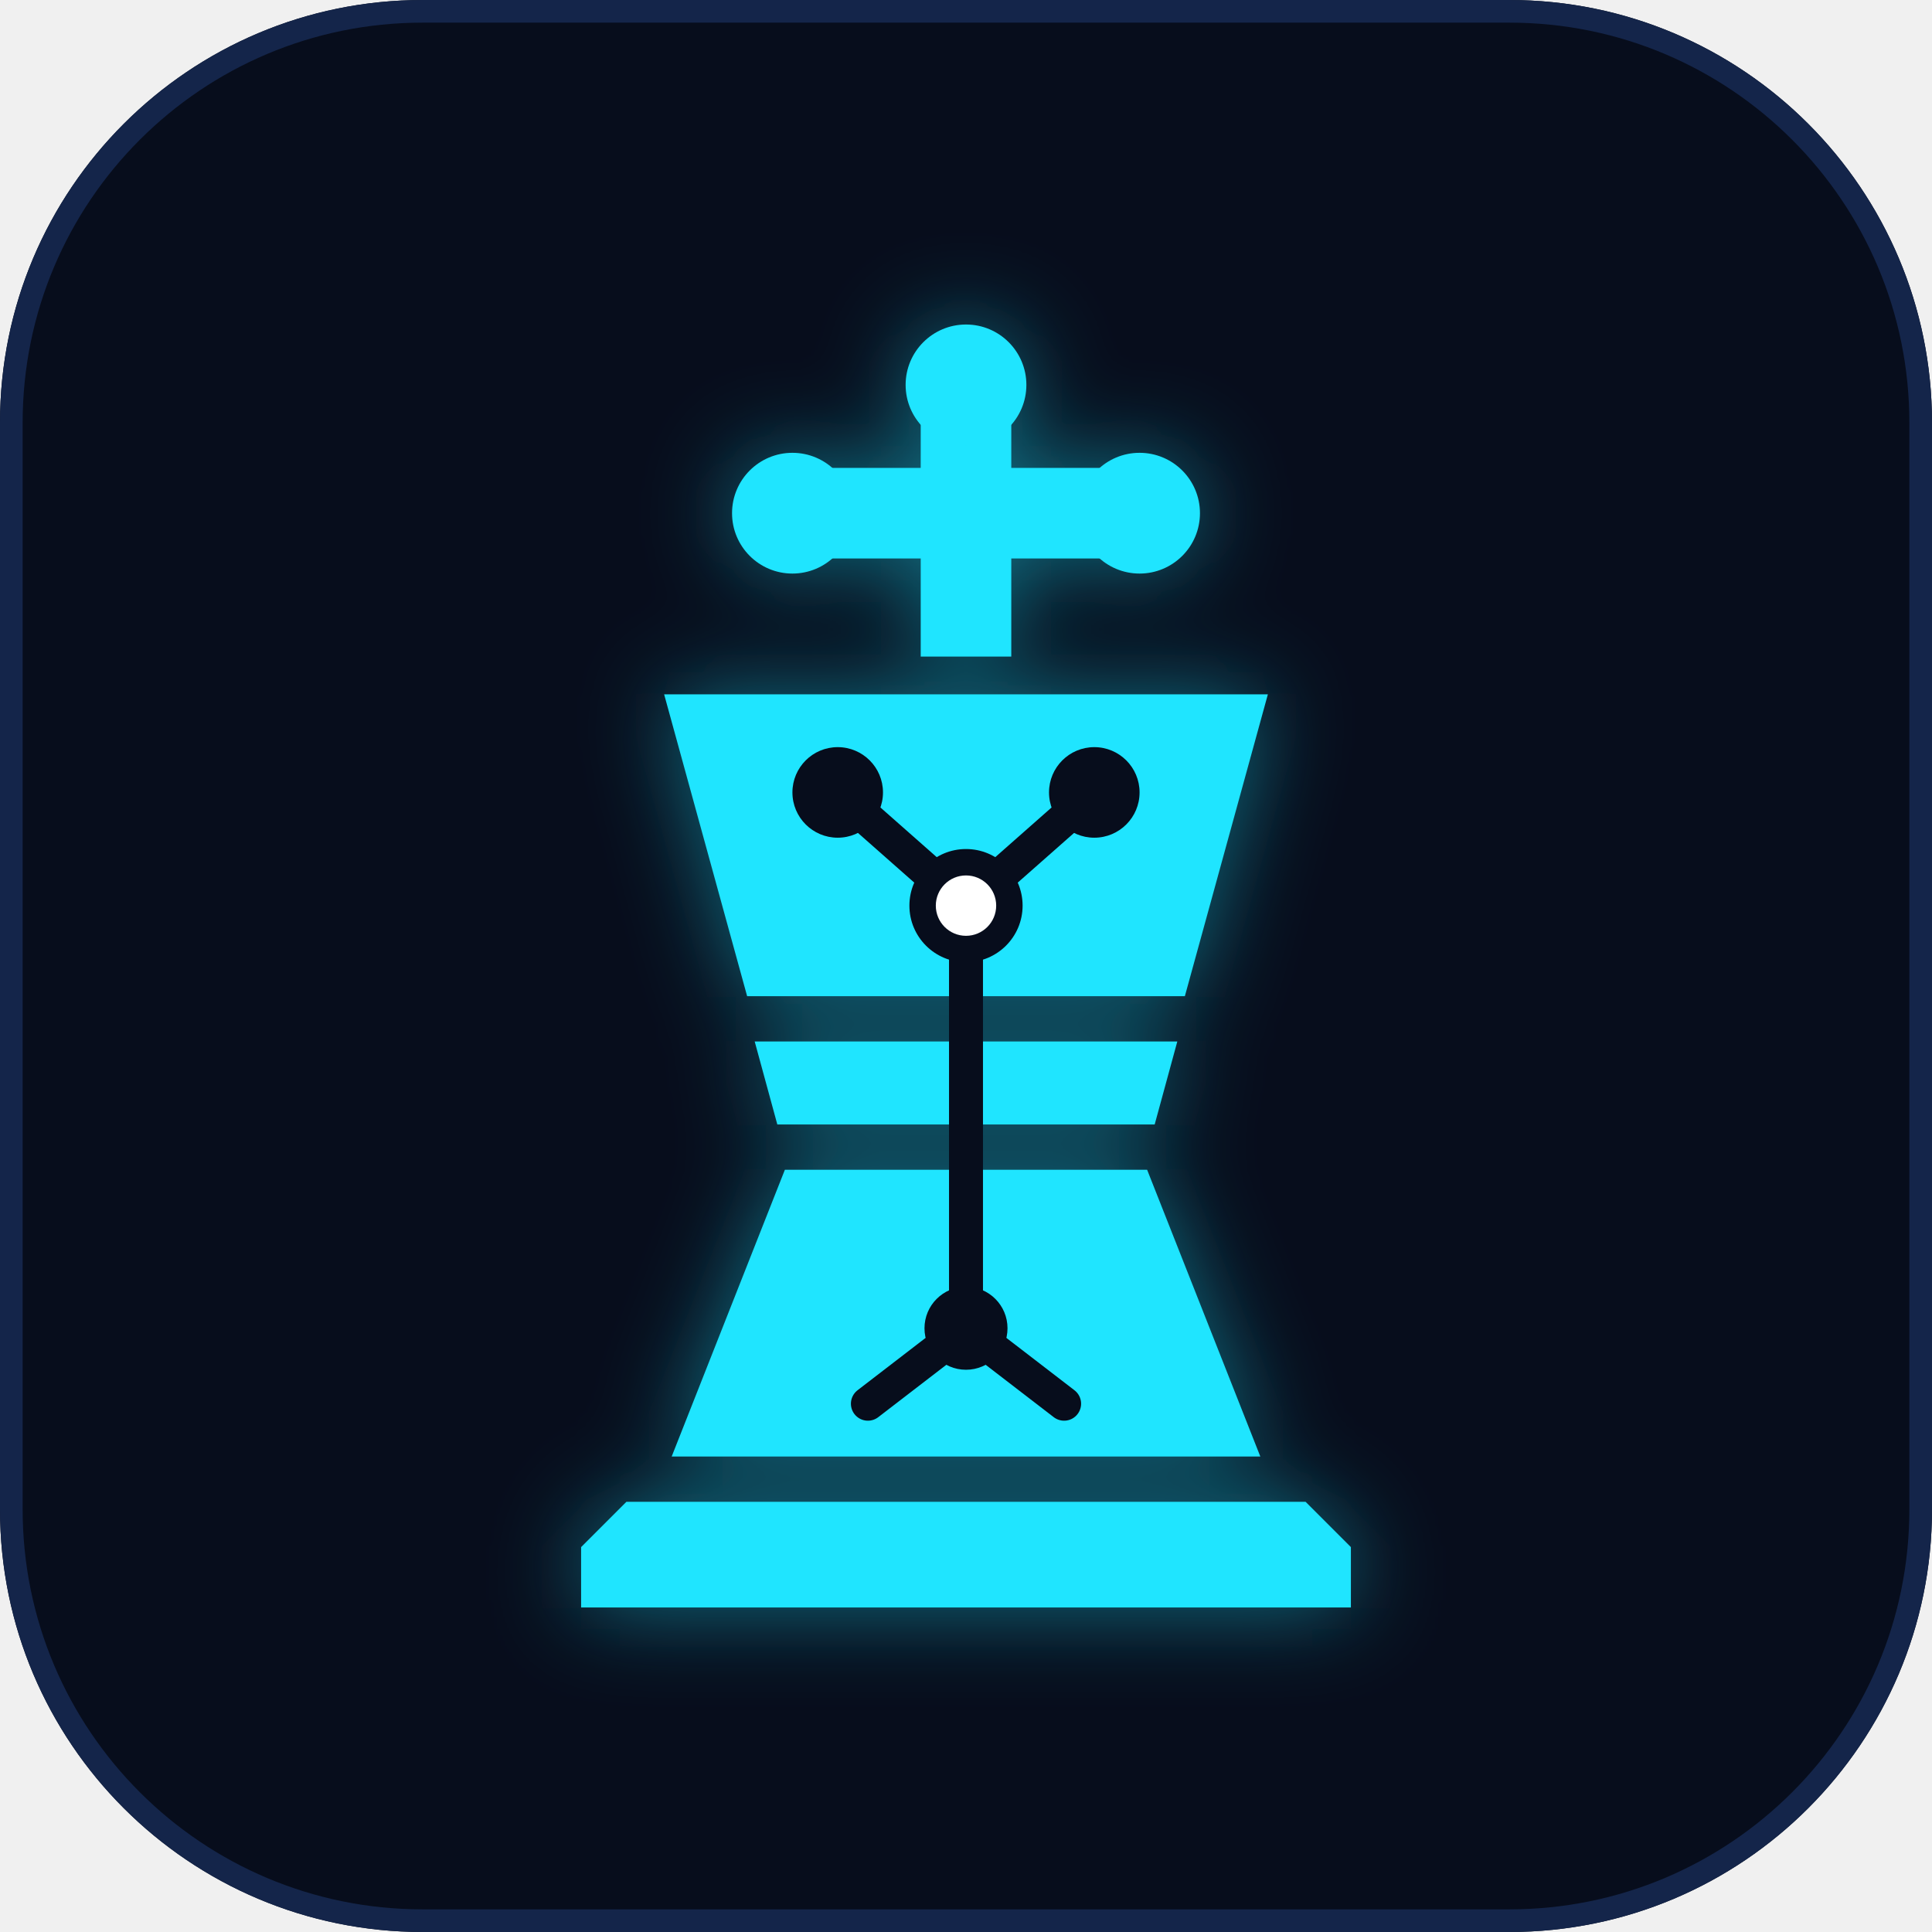
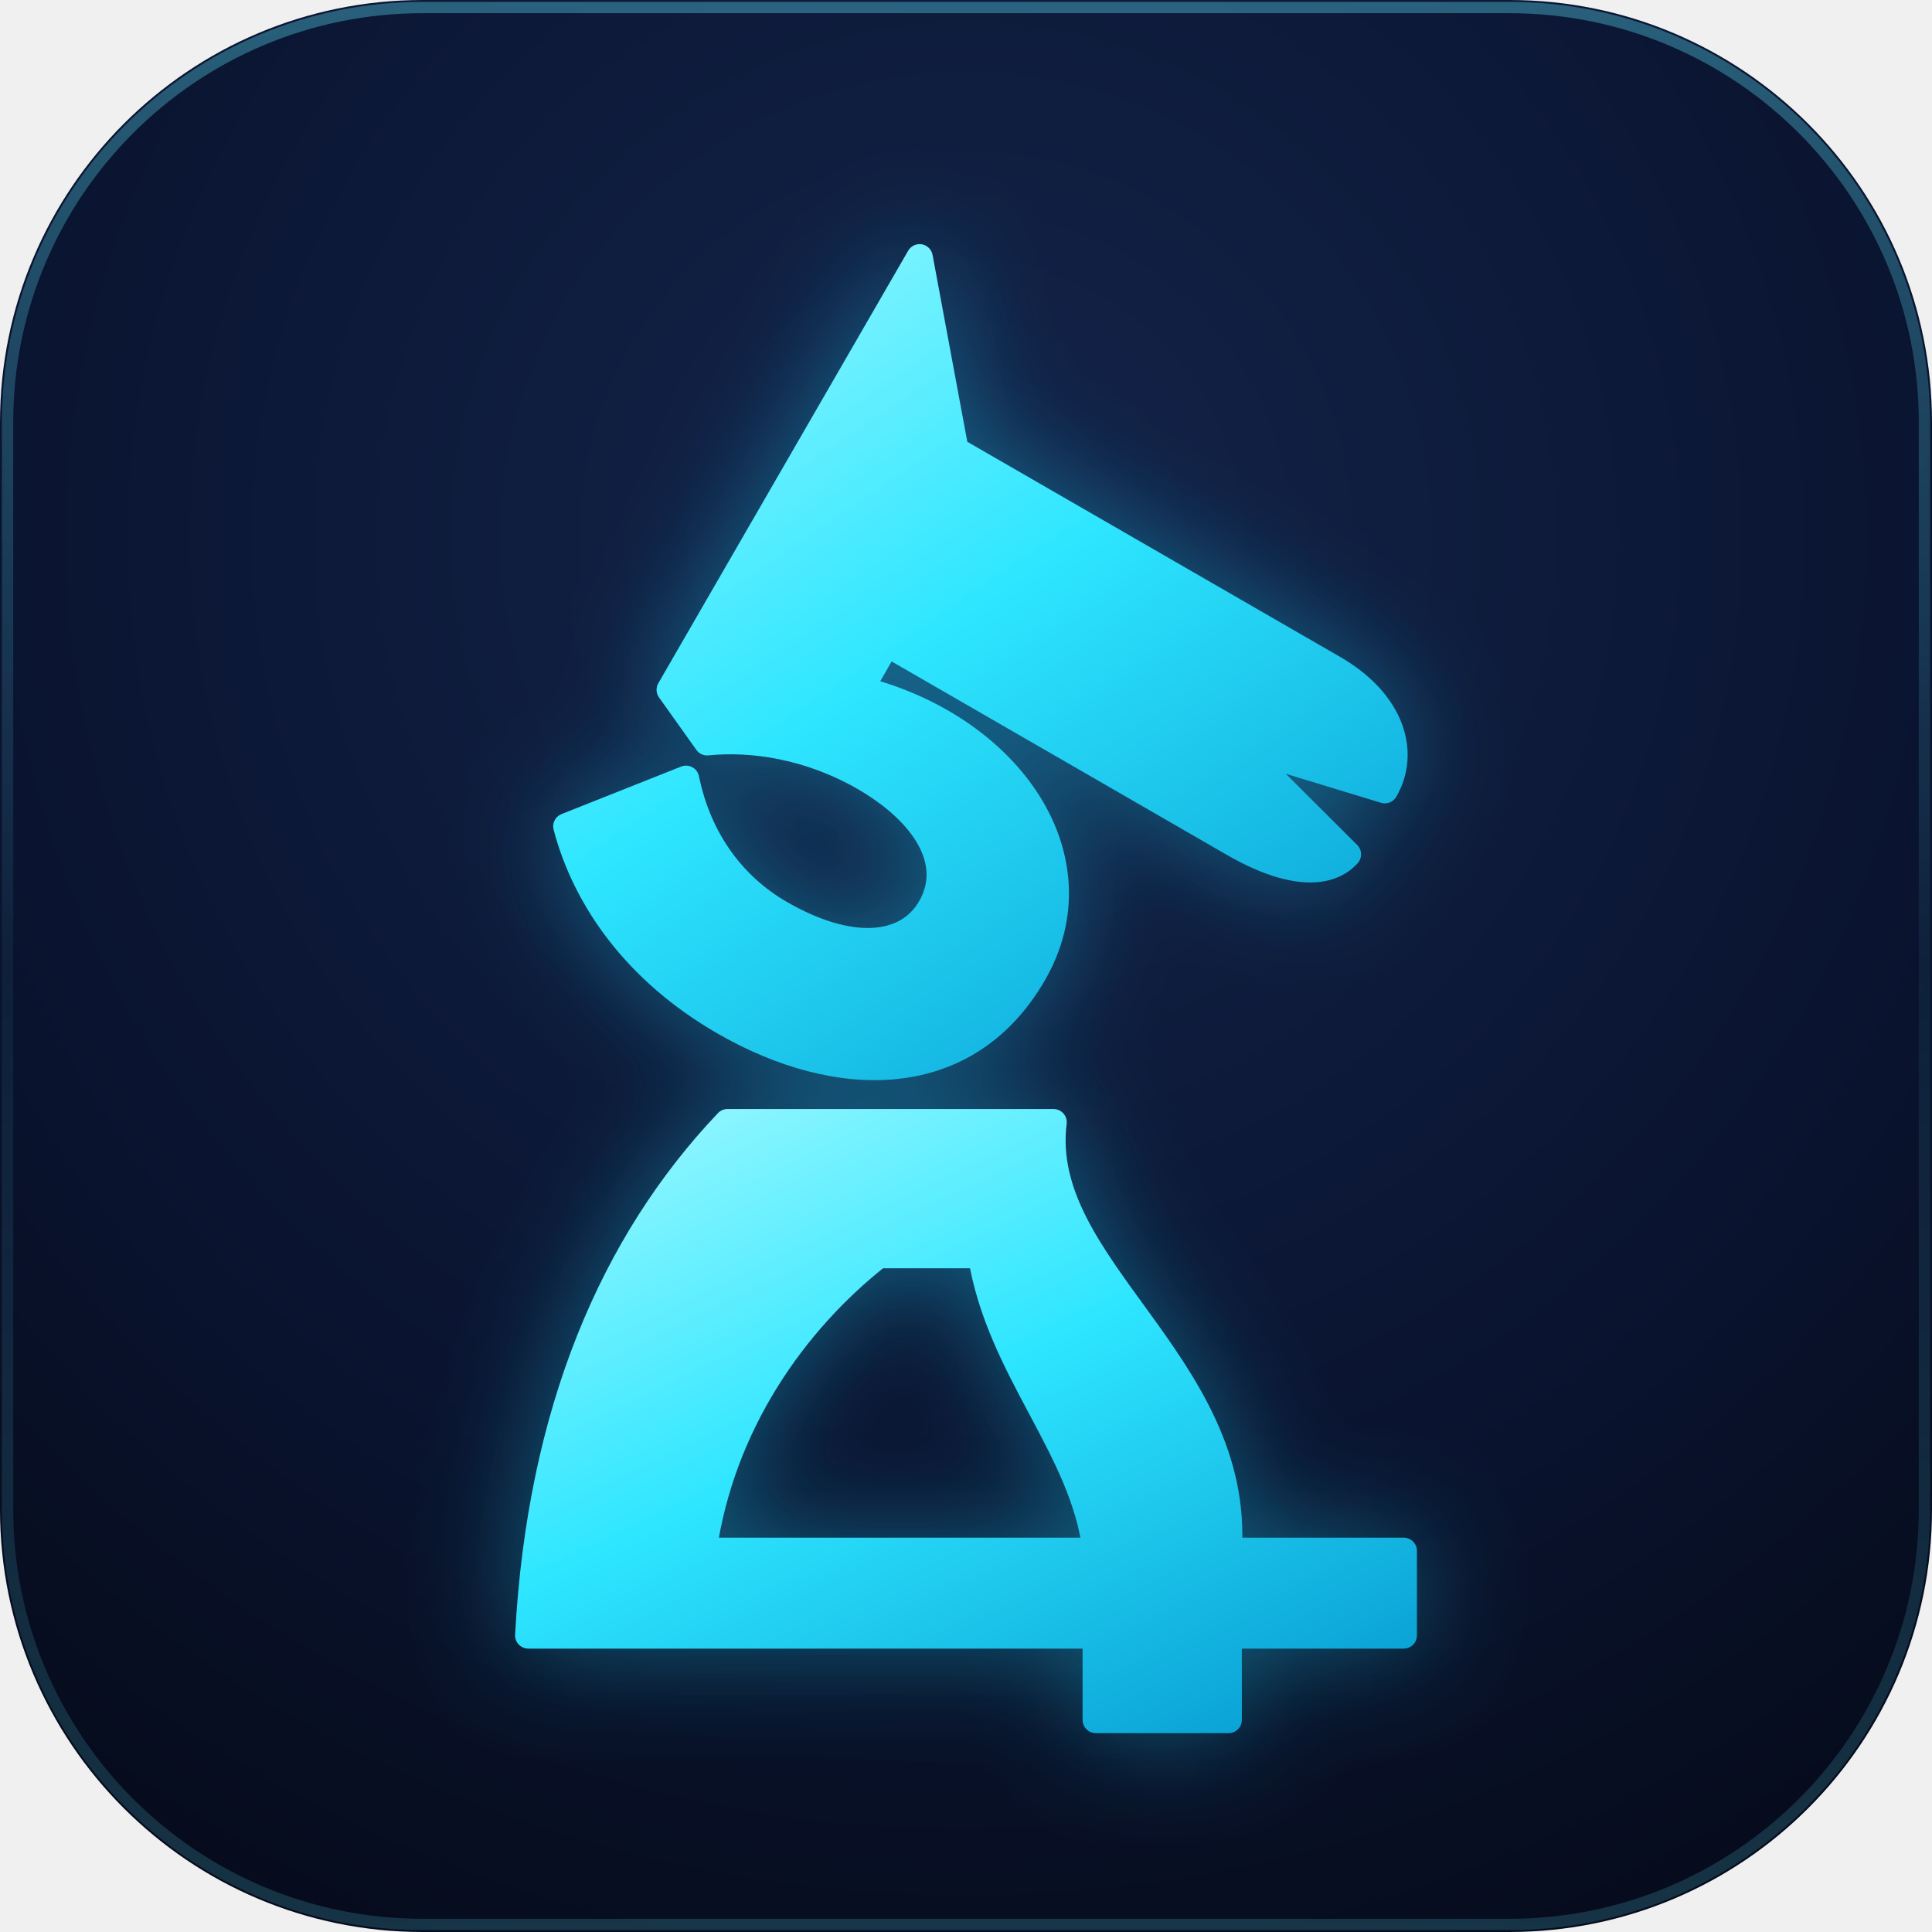
<svg xmlns="http://www.w3.org/2000/svg" viewBox="0 0 512 512">
  <defs>
-     <g id="king">
-       <rect x="244" y="104" width="24" height="70" />
-       <rect x="212" y="124" width="88" height="24" />
-       <circle cx="256" cy="102" r="16" />
-       <circle cx="210" cy="136" r="16" />
-       <circle cx="302" cy="136" r="16" />
-       <path d="M176 184H336L314 264H198Z" />
-       <path d="M200 276H312L306 298H206Z" />
-       <path d="M208 310H304L334 386H178Z" />
-       <path d="M166 398H346L358 410V426H154V410Z" />
+     <linearGradient id="fill" x1="0.15" y1="0" x2="0.85" y2="1">
+       <stop offset="0" stop-color="#8ff6ff" />
+       <stop offset="0.45" stop-color="#2ee6ff" />
+       <stop offset="1" stop-color="#0aa3d6" />
+     </linearGradient>
+     <radialGradient id="tile" cx="0.5" cy="0.28" r="0.85">
+       <stop offset="0" stop-color="#13244a" />
+       <stop offset="0.6" stop-color="#0a1430" />
+       <stop offset="1" stop-color="#050a18" />
+     </radialGradient>
+     <linearGradient id="rim" x1="0" y1="0" x2="0" y2="1">
+       <stop offset="0" stop-color="#5fe9ff" stop-opacity="0.35" />
+       <stop offset="0.5" stop-color="#5fe9ff" stop-opacity="0.06" />
+       <stop offset="1" stop-color="#5fe9ff" stop-opacity="0.18" />
+     </linearGradient>
+     <filter id="glow" x="-30%" y="-30%" width="160%" height="160%">
+       <feGaussianBlur stdDeviation="14" />
+     </filter>
+     <g id="mark" fill-rule="evenodd" stroke-linejoin="round" stroke-width="7">
+       <path d="M243.7 68.2L253.2 119.3L353.2 177C369.1 186.1 372.7 199.6 367 209.4L328.3 197.6L357.2 226.4C352.4 231.8 342.3 232.5 326.5 223.3L235 170.5L228 182.7C267.7 192.7 291.5 227.5 273.9 258C256.3 288.5 222.3 288.4 191.8 270.8C168.6 257.4 155.2 238.3 150.1 219L181.8 206.4C185.2 223 194.6 235 206.7 242C225 252.6 240.2 251.6 246.6 240.6C253.6 228.4 244.9 215.3 229.1 206.1C214.5 197.7 199.4 195.5 187.4 196.7L177.5 182.8Z" />
+       <path d="M192.8 297.4L279.2 297.4C274.4 335.8 328.8 361.4 325.6 411L372 411L372 433.4L325.6 433.4L325.6 455.8L290.4 455.8L290.4 433.4L140 433.4C143.2 374.2 162.4 329.4 192.8 297.4ZM232.8 332.6L260 332.6C264.8 363 287.2 383.8 290.4 411L186.4 411C191.2 377.4 210.4 350.2 232.8 332.6Z" />
    </g>
-     <filter id="glow" x="-30%" y="-30%" width="160%" height="160%">
-       <feGaussianBlur stdDeviation="12" />
-     </filter>
  </defs>
-   <rect width="512" height="512" rx="112" fill="#070d1c" />
-   <rect x="3" y="3" width="506" height="506" rx="109" fill="none" stroke="#14254a" stroke-width="6" />
-   <use href="#king" fill="#1fe5ff" opacity="0.45" filter="url(#glow)" />
-   <use href="#king" fill="#1fe5ff" />
-   <g stroke="#070d1c" stroke-width="9" stroke-linecap="round" fill="none">
-     <path d="M222 210L256 240L290 210M256 240V352M256 352L230 372M256 352L282 372" />
-   </g>
-   <g fill="#070d1c">
-     <circle cx="222" cy="210" r="12" />
-     <circle cx="290" cy="210" r="12" />
-     <circle cx="256" cy="352" r="11" />
-   </g>
-   <circle cx="256" cy="240" r="15" fill="#070d1c" />
-   <circle cx="256" cy="240" r="8" fill="#ffffff" />
+   <rect width="512" height="512" rx="112" fill="url(#tile)" />
+   <rect x="2" y="2" width="508" height="508" rx="110" fill="none" stroke="url(#rim)" stroke-width="3" />
+   <use href="#mark" fill="#1fd8ff" stroke="#1fd8ff" opacity="0.38" filter="url(#glow)" />
+   <use href="#mark" fill="url(#fill)" stroke="url(#fill)" />
</svg>
